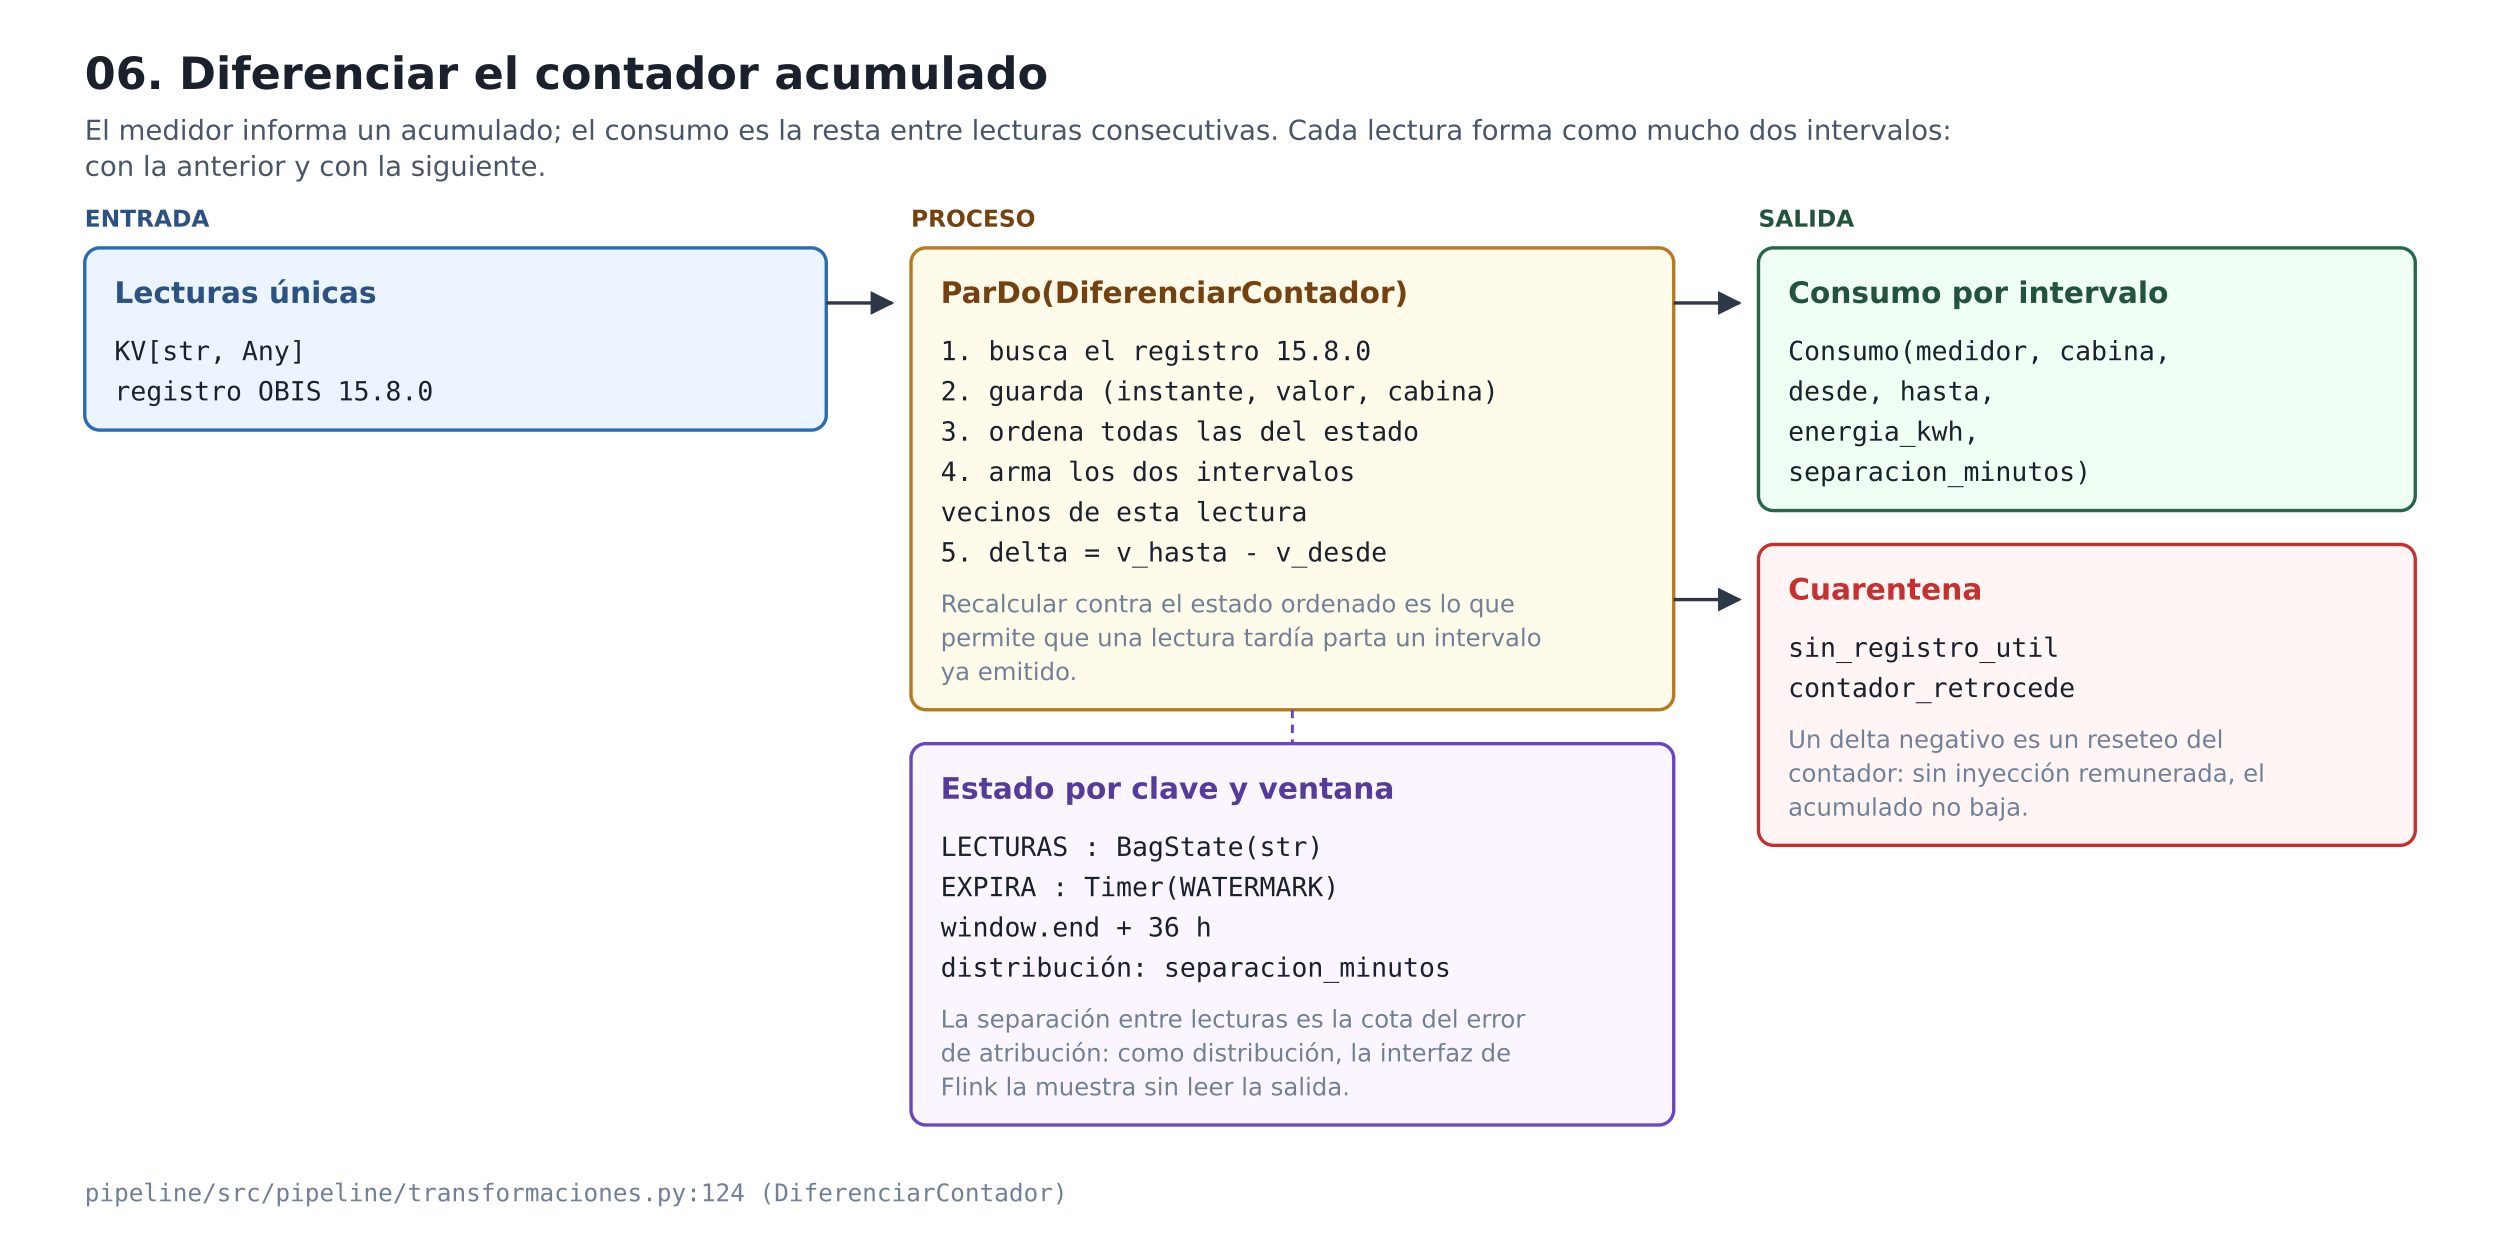
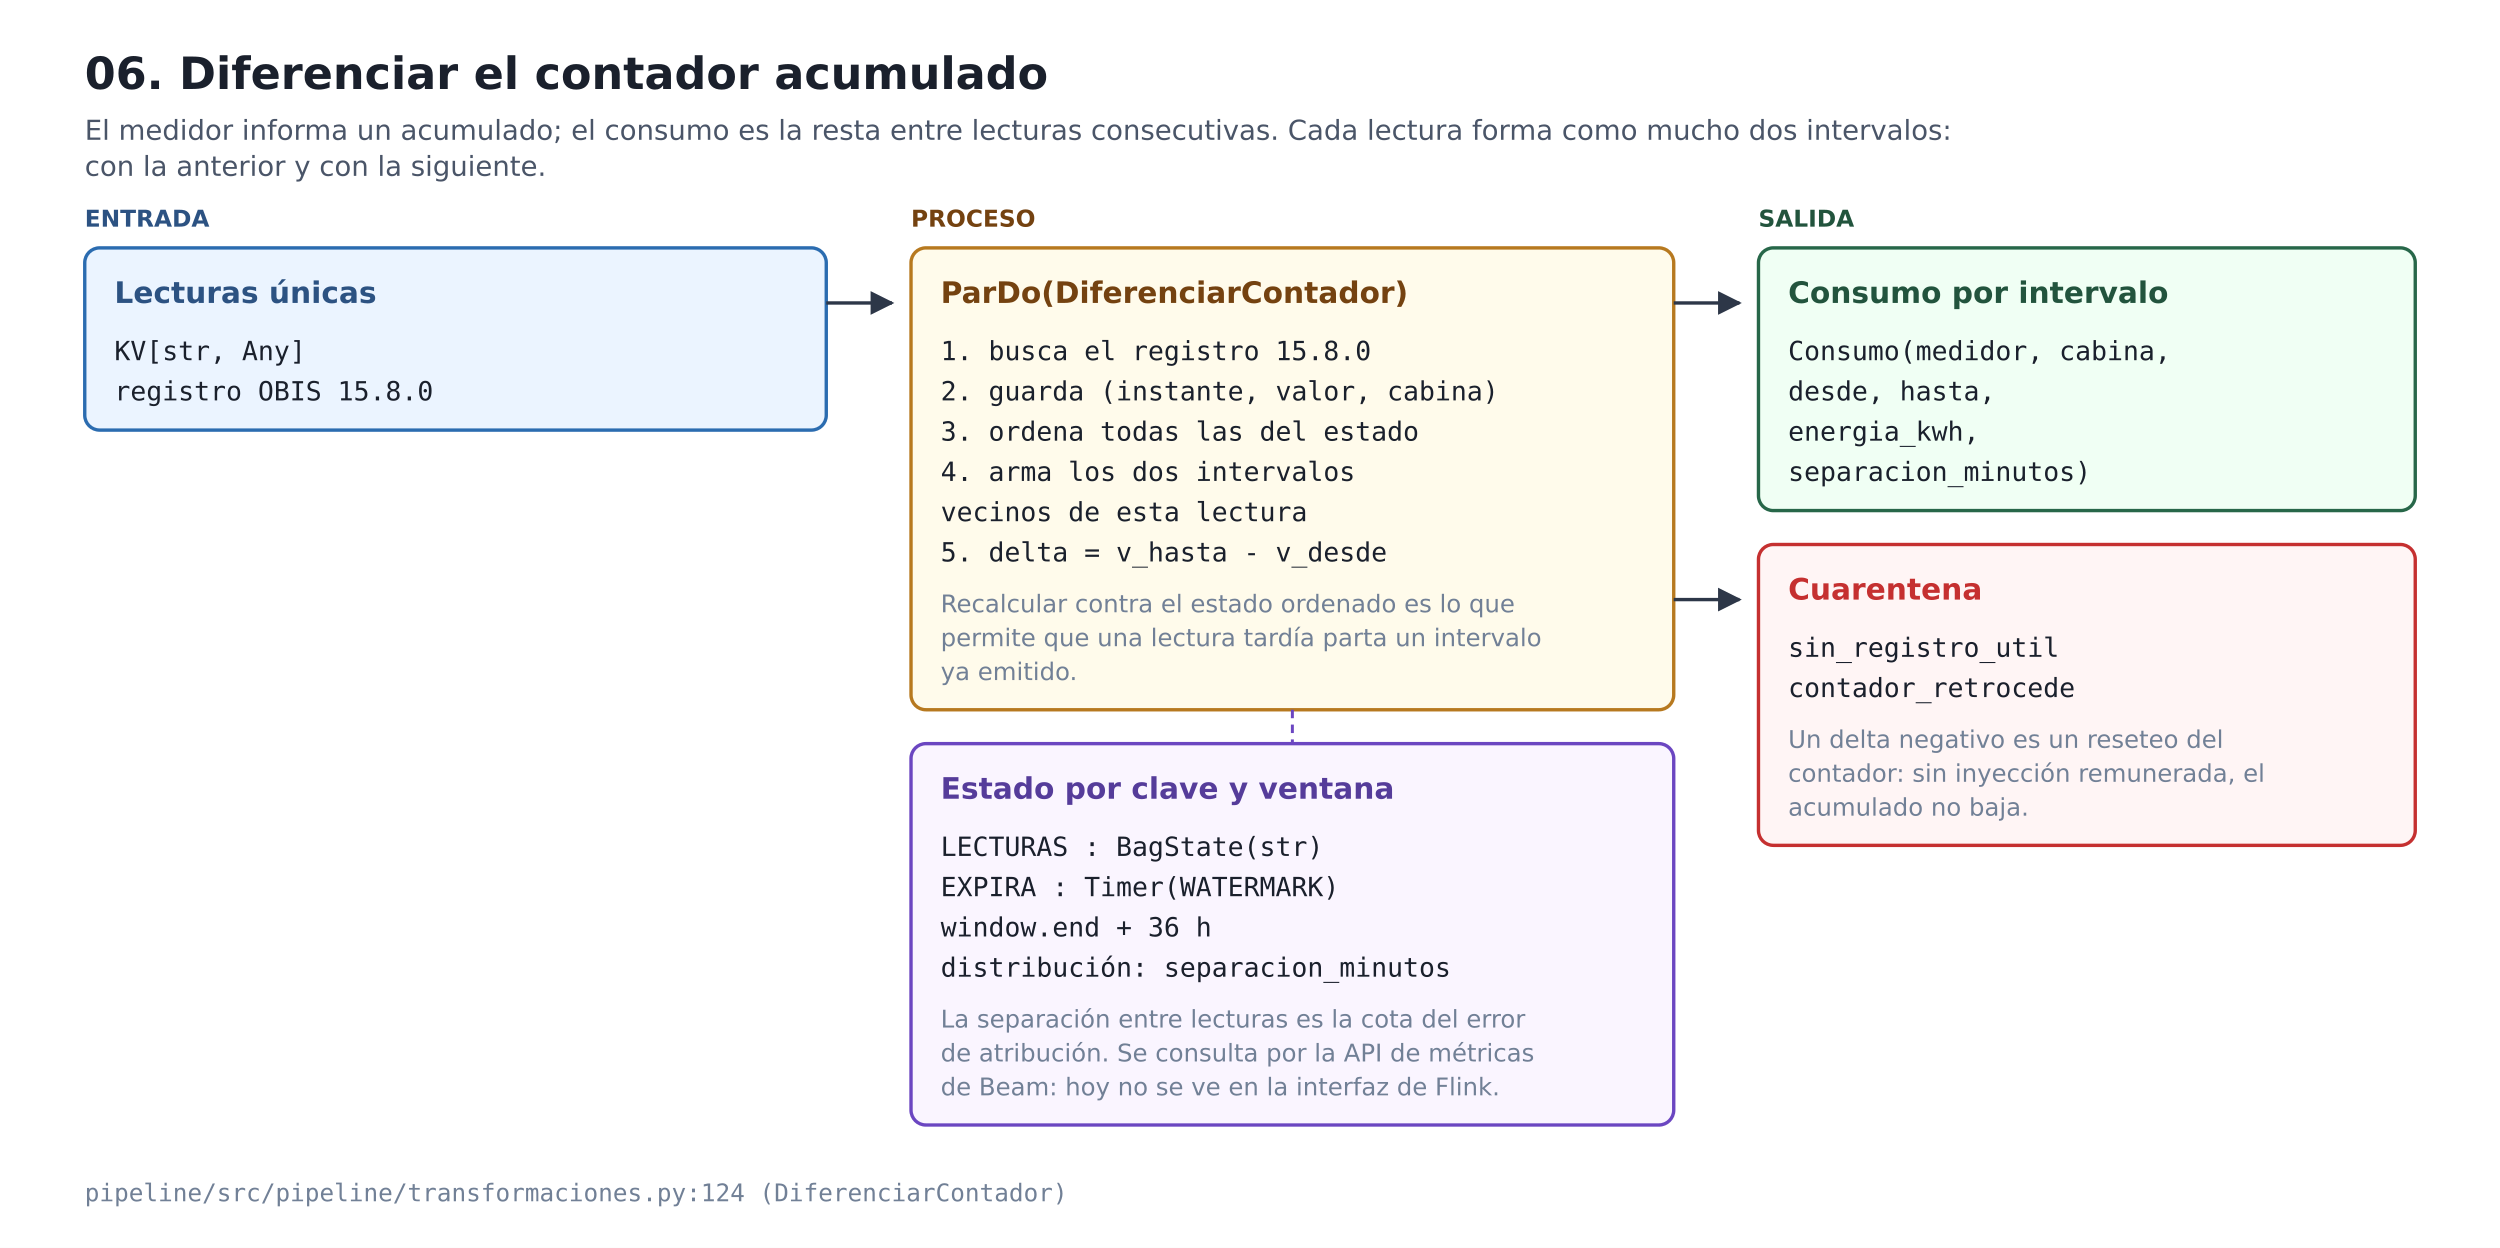
<svg xmlns="http://www.w3.org/2000/svg" viewBox="0 0 1180 589" width="1180" height="589" font-family="'DejaVu Sans','Helvetica Neue',Arial,sans-serif">
  <defs>
    <marker id="fl" viewBox="0 0 10 10" refX="9" refY="5" markerWidth="7" markerHeight="7" orient="auto-start-reverse">
      <path d="M 0 0 L 10 5 L 0 10 z" fill="#2d3748" />
    </marker>
  </defs>
  <rect width="1180" height="589" fill="#ffffff" />
  <text x="40" y="42" font-family="'DejaVu Sans','Helvetica Neue',Arial,sans-serif" font-size="21" fill="#1a202c" font-weight="600" text-anchor="start">06. Diferenciar el contador acumulado</text>
  <text x="40" y="66" font-family="'DejaVu Sans','Helvetica Neue',Arial,sans-serif" font-size="13" fill="#4a5568" font-weight="normal" text-anchor="start">El medidor informa un acumulado; el consumo es la resta entre lecturas consecutivas. Cada lectura forma como mucho dos intervalos:</text>
  <text x="40" y="83" font-family="'DejaVu Sans','Helvetica Neue',Arial,sans-serif" font-size="13" fill="#4a5568" font-weight="normal" text-anchor="start">con la anterior y con la siguiente.</text>
  <text x="40" y="107" font-family="'DejaVu Sans','Helvetica Neue',Arial,sans-serif" font-size="11" fill="#2c5282" font-weight="700" text-anchor="start">ENTRADA</text>
  <text x="430" y="107" font-family="'DejaVu Sans','Helvetica Neue',Arial,sans-serif" font-size="11" fill="#744210" font-weight="700" text-anchor="start">PROCESO</text>
  <text x="830" y="107" font-family="'DejaVu Sans','Helvetica Neue',Arial,sans-serif" font-size="11" fill="#22543d" font-weight="700" text-anchor="start">SALIDA</text>
  <rect x="40" y="117" width="350" height="86" rx="7" fill="#ebf4ff" stroke="#2b6cb0" stroke-width="1.6" />
  <text x="54" y="143" font-family="'DejaVu Sans','Helvetica Neue',Arial,sans-serif" font-size="14" fill="#2c5282" font-weight="600" text-anchor="start">Lecturas únicas</text>
  <text x="54" y="170" font-family="'DejaVu Sans Mono','Menlo',monospace" font-size="12.5" fill="#1a202c" font-weight="normal" text-anchor="start">KV[str, Any]</text>
  <text x="54" y="189" font-family="'DejaVu Sans Mono','Menlo',monospace" font-size="12.5" fill="#1a202c" font-weight="normal" text-anchor="start">registro OBIS 15.8.0</text>
  <rect x="430" y="117" width="360" height="218" rx="7" fill="#fffbeb" stroke="#b7791f" stroke-width="1.6" />
  <text x="444" y="143" font-family="'DejaVu Sans','Helvetica Neue',Arial,sans-serif" font-size="14" fill="#744210" font-weight="600" text-anchor="start">ParDo(DiferenciarContador)</text>
  <text x="444" y="170" font-family="'DejaVu Sans Mono','Menlo',monospace" font-size="12.5" fill="#1a202c" font-weight="normal" text-anchor="start">1. busca el registro 15.8.0</text>
  <text x="444" y="189" font-family="'DejaVu Sans Mono','Menlo',monospace" font-size="12.5" fill="#1a202c" font-weight="normal" text-anchor="start">2. guarda (instante, valor, cabina)</text>
  <text x="444" y="208" font-family="'DejaVu Sans Mono','Menlo',monospace" font-size="12.5" fill="#1a202c" font-weight="normal" text-anchor="start">3. ordena todas las del estado</text>
  <text x="444" y="227" font-family="'DejaVu Sans Mono','Menlo',monospace" font-size="12.5" fill="#1a202c" font-weight="normal" text-anchor="start">4. arma los dos intervalos</text>
  <text x="444" y="246" font-family="'DejaVu Sans Mono','Menlo',monospace" font-size="12.5" fill="#1a202c" font-weight="normal" text-anchor="start">   vecinos de esta lectura</text>
  <text x="444" y="265" font-family="'DejaVu Sans Mono','Menlo',monospace" font-size="12.5" fill="#1a202c" font-weight="normal" text-anchor="start">5. delta = v_hasta - v_desde</text>
  <text x="444" y="289" font-family="'DejaVu Sans','Helvetica Neue',Arial,sans-serif" font-size="11.5" fill="#718096" font-weight="normal" text-anchor="start">Recalcular contra el estado ordenado es lo que</text>
  <text x="444" y="305" font-family="'DejaVu Sans','Helvetica Neue',Arial,sans-serif" font-size="11.5" fill="#718096" font-weight="normal" text-anchor="start">permite que una lectura tardía parta un intervalo</text>
  <text x="444" y="321" font-family="'DejaVu Sans','Helvetica Neue',Arial,sans-serif" font-size="11.5" fill="#718096" font-weight="normal" text-anchor="start">ya emitido.</text>
  <rect x="430" y="351" width="360" height="180" rx="7" fill="#faf5ff" stroke="#6b46c1" stroke-width="1.6" />
  <text x="444" y="377" font-family="'DejaVu Sans','Helvetica Neue',Arial,sans-serif" font-size="14" fill="#553c9a" font-weight="600" text-anchor="start">Estado por clave y ventana</text>
  <text x="444" y="404" font-family="'DejaVu Sans Mono','Menlo',monospace" font-size="12.5" fill="#1a202c" font-weight="normal" text-anchor="start">LECTURAS : BagState(str)</text>
  <text x="444" y="423" font-family="'DejaVu Sans Mono','Menlo',monospace" font-size="12.5" fill="#1a202c" font-weight="normal" text-anchor="start">EXPIRA   : Timer(WATERMARK)</text>
  <text x="444" y="442" font-family="'DejaVu Sans Mono','Menlo',monospace" font-size="12.5" fill="#1a202c" font-weight="normal" text-anchor="start">          window.end + 36 h</text>
  <text x="444" y="461" font-family="'DejaVu Sans Mono','Menlo',monospace" font-size="12.5" fill="#1a202c" font-weight="normal" text-anchor="start">distribución: separacion_minutos</text>
  <text x="444" y="485" font-family="'DejaVu Sans','Helvetica Neue',Arial,sans-serif" font-size="11.5" fill="#718096" font-weight="normal" text-anchor="start">La separación entre lecturas es la cota del error</text>
-   <text x="444" y="501" font-family="'DejaVu Sans','Helvetica Neue',Arial,sans-serif" font-size="11.5" fill="#718096" font-weight="normal" text-anchor="start">de atribución: como distribución, la interfaz de</text>
-   <text x="444" y="517" font-family="'DejaVu Sans','Helvetica Neue',Arial,sans-serif" font-size="11.5" fill="#718096" font-weight="normal" text-anchor="start">Flink la muestra sin leer la salida.</text>
+   <text x="444" y="501" font-family="'DejaVu Sans','Helvetica Neue',Arial,sans-serif" font-size="11.5" fill="#718096" font-weight="normal" text-anchor="start">de atribución. Se consulta por la API de métricas</text>
+   <text x="444" y="517" font-family="'DejaVu Sans','Helvetica Neue',Arial,sans-serif" font-size="11.5" fill="#718096" font-weight="normal" text-anchor="start">de Beam: hoy no se ve en la interfaz de Flink.</text>
  <line x1="610" y1="335" x2="610" y2="351" stroke="#6b46c1" stroke-width="1.4" stroke-dasharray="4 3" />
  <rect x="830" y="117" width="310" height="124" rx="7" fill="#f0fff4" stroke="#276749" stroke-width="1.6" />
  <text x="844" y="143" font-family="'DejaVu Sans','Helvetica Neue',Arial,sans-serif" font-size="14" fill="#22543d" font-weight="600" text-anchor="start">Consumo por intervalo</text>
  <text x="844" y="170" font-family="'DejaVu Sans Mono','Menlo',monospace" font-size="12.5" fill="#1a202c" font-weight="normal" text-anchor="start">Consumo(medidor, cabina,</text>
  <text x="844" y="189" font-family="'DejaVu Sans Mono','Menlo',monospace" font-size="12.5" fill="#1a202c" font-weight="normal" text-anchor="start">  desde, hasta,</text>
  <text x="844" y="208" font-family="'DejaVu Sans Mono','Menlo',monospace" font-size="12.5" fill="#1a202c" font-weight="normal" text-anchor="start">  energia_kwh,</text>
  <text x="844" y="227" font-family="'DejaVu Sans Mono','Menlo',monospace" font-size="12.5" fill="#1a202c" font-weight="normal" text-anchor="start">  separacion_minutos)</text>
  <line x1="790" y1="143" x2="821" y2="143" stroke="#2d3748" stroke-width="1.6" marker-end="url(#fl)" />
  <rect x="830" y="257" width="310" height="142" rx="7" fill="#fff5f5" stroke="#c53030" stroke-width="1.6" />
  <text x="844" y="283" font-family="'DejaVu Sans','Helvetica Neue',Arial,sans-serif" font-size="14" fill="#c53030" font-weight="600" text-anchor="start">Cuarentena</text>
  <text x="844" y="310" font-family="'DejaVu Sans Mono','Menlo',monospace" font-size="12.5" fill="#1a202c" font-weight="normal" text-anchor="start">sin_registro_util</text>
  <text x="844" y="329" font-family="'DejaVu Sans Mono','Menlo',monospace" font-size="12.5" fill="#1a202c" font-weight="normal" text-anchor="start">contador_retrocede</text>
  <text x="844" y="353" font-family="'DejaVu Sans','Helvetica Neue',Arial,sans-serif" font-size="11.5" fill="#718096" font-weight="normal" text-anchor="start">Un delta negativo es un reseteo del</text>
  <text x="844" y="369" font-family="'DejaVu Sans','Helvetica Neue',Arial,sans-serif" font-size="11.5" fill="#718096" font-weight="normal" text-anchor="start">contador: sin inyección remunerada, el</text>
  <text x="844" y="385" font-family="'DejaVu Sans','Helvetica Neue',Arial,sans-serif" font-size="11.5" fill="#718096" font-weight="normal" text-anchor="start">acumulado no baja.</text>
  <line x1="790" y1="283" x2="821" y2="283" stroke="#2d3748" stroke-width="1.6" marker-end="url(#fl)" />
  <line x1="390" y1="143" x2="421" y2="143" stroke="#2d3748" stroke-width="1.6" marker-end="url(#fl)" />
  <text x="40" y="567" font-family="'DejaVu Sans Mono','Menlo',monospace" font-size="11.5" fill="#718096" font-weight="normal" text-anchor="start">pipeline/src/pipeline/transformaciones.py:124 (DiferenciarContador)</text>
</svg>
